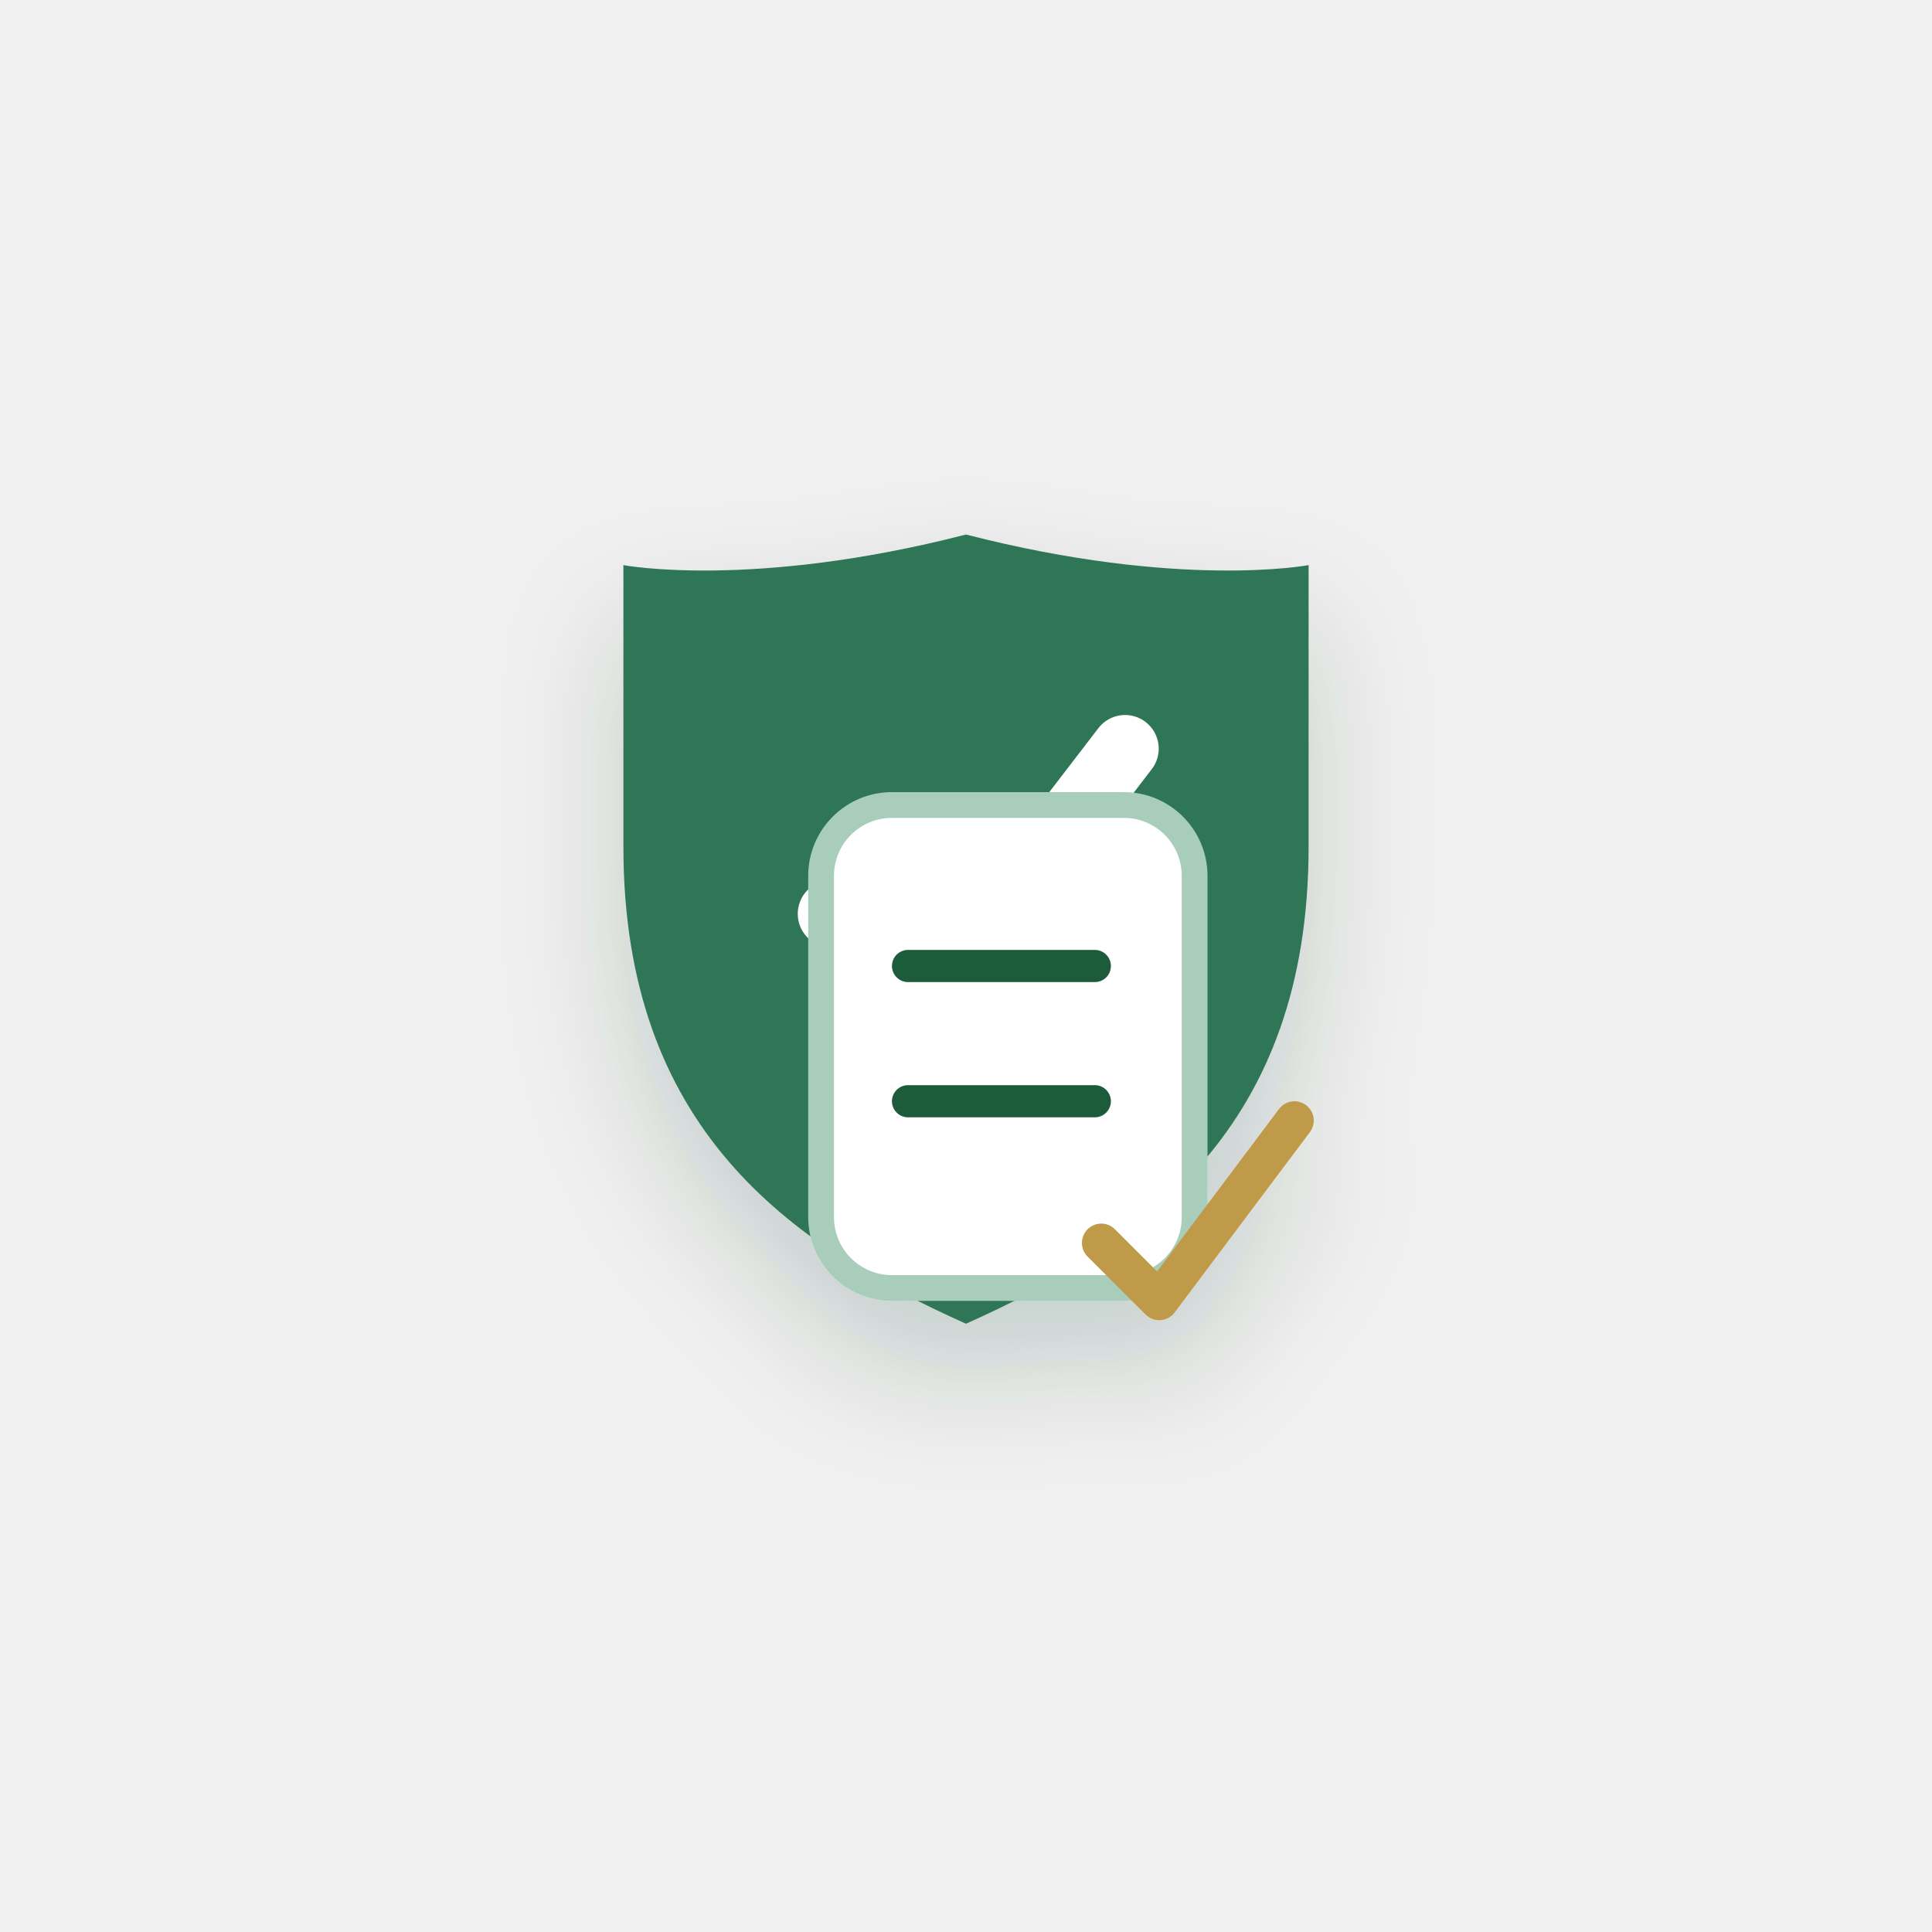
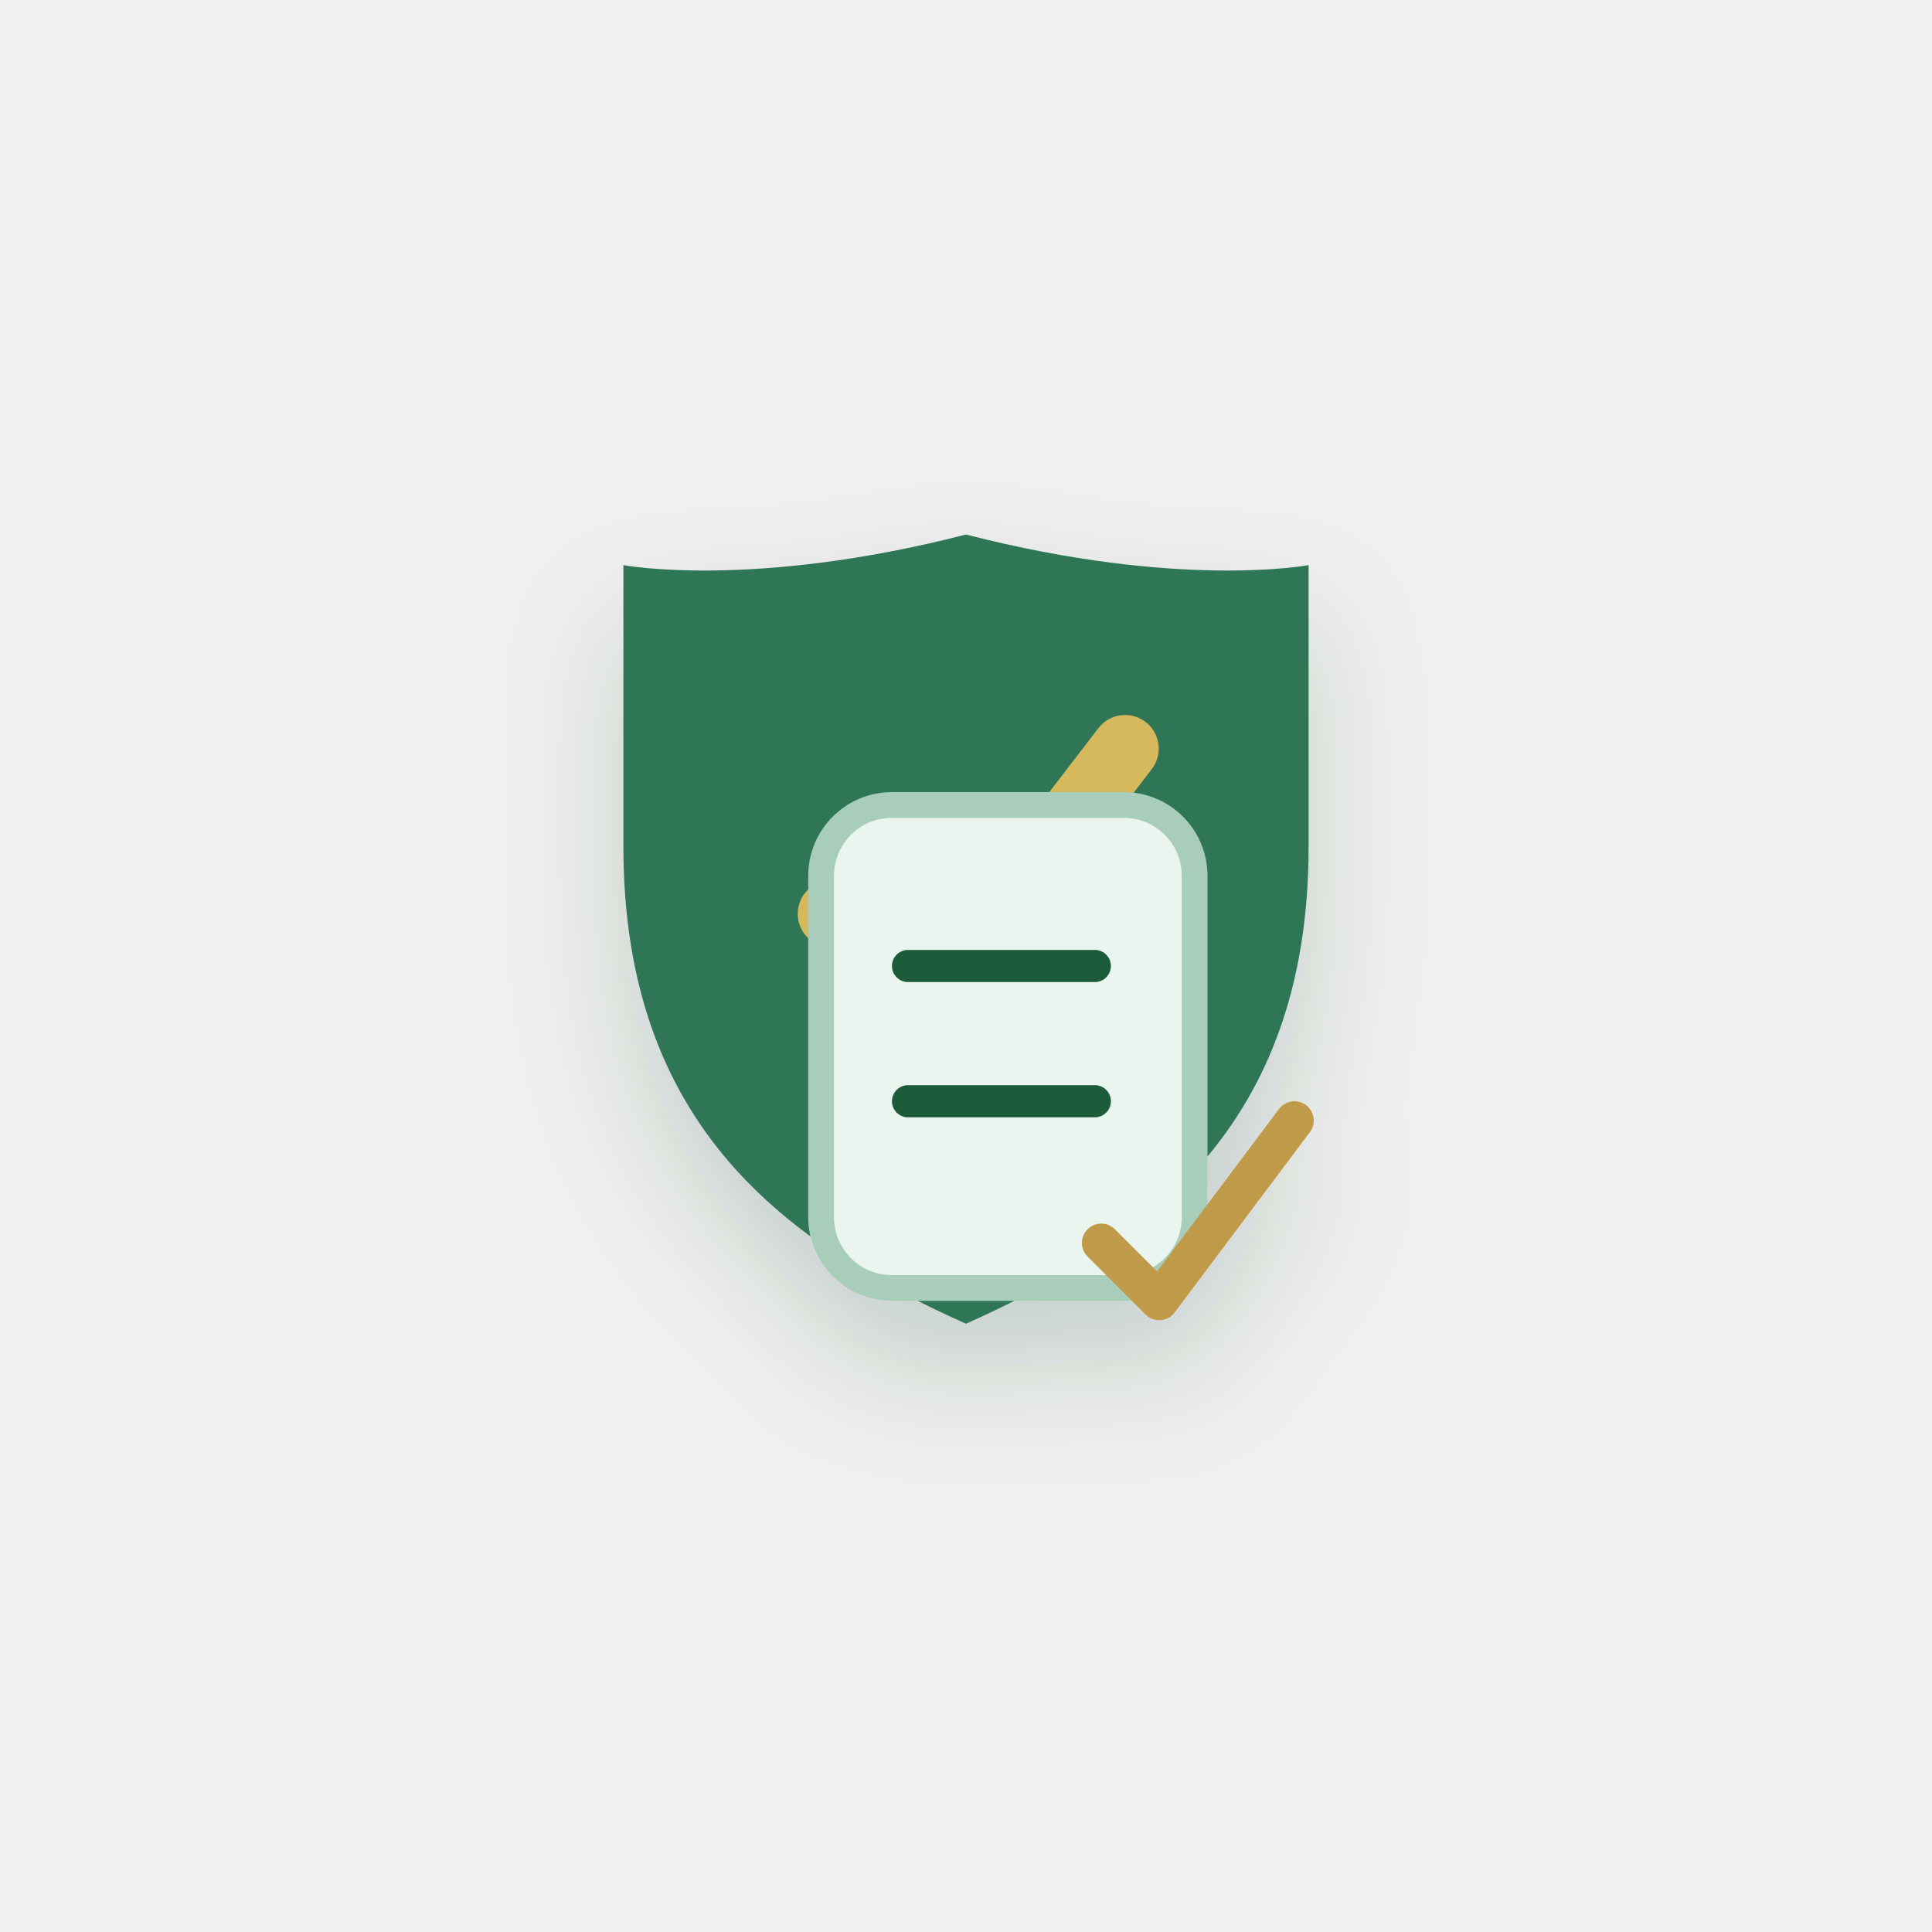
<svg xmlns="http://www.w3.org/2000/svg" width="600" height="600" viewBox="0 0 600 600" fill="none" role="img" aria-labelledby="title-emergency-intro-preparedness-layer">
  <defs>
    <linearGradient id="g-emergency-intro-preparedness-layer" x1="120" y1="100" x2="680" y2="700" gradientUnits="userSpaceOnUse">
      <stop stop-color="#2F7657" />
      <stop offset="1" stop-color="#1F5C3A" />
    </linearGradient>
    <linearGradient id="gold-emergency-intro-preparedness-layer" x1="160" y1="120" x2="680" y2="680" gradientUnits="userSpaceOnUse">
      <stop stop-color="#D6B85D" />
      <stop offset="1" stop-color="#BF9B4A" />
    </linearGradient>
    <linearGradient id="teal-emergency-intro-preparedness-layer" x1="120" y1="180" x2="670" y2="650" gradientUnits="userSpaceOnUse">
      <stop stop-color="#28B4A5" />
      <stop offset="1" stop-color="#159684" />
    </linearGradient>
    <filter id="shadow-emergency-intro-preparedness-layer" x="-20%" y="-20%" width="140%" height="150%" color-interpolation-filters="sRGB">
      <feDropShadow dx="0" dy="18" stdDeviation="18" flood-color="#0B3F2D" flood-opacity="0.18" />
    </filter>
    <filter id="soft-emergency-intro-preparedness-layer" x="-30%" y="-30%" width="160%" height="160%">
      <feGaussianBlur stdDeviation="10" />
    </filter>
  </defs>
  <defs>
    <linearGradient id="g-current" x1="-80" y1="-100" x2="100" y2="130">
      <stop stop-color="#2F7657" />
      <stop offset="1" stop-color="#1F5C3A" />
    </linearGradient>
  </defs>
  <g filter="url(#shadow-emergency-intro-preparedness-layer)">
    <g transform="translate(300 280) scale(0.95)">
      <path d="M0-120c70 18 112 10 112 10v92C112 74 58 112 0 138-58 112-112 74-112-18v-92s42 8 112-10Z" fill="url(#g-emergency-intro-preparedness-layer)" />
-       <path d="M-44 4l30 32L52-50" stroke="white" stroke-width="22" stroke-linecap="round" stroke-linejoin="round" />
+       <path d="M-44 4l30 32L52-50" stroke="#D6B85D" stroke-width="22" stroke-linecap="round" stroke-linejoin="round" />
    </g>
-     <rect x="255" y="250" width="116" height="150" rx="22" fill="white" stroke="#A9CDBB" stroke-width="8" />
+     <rect x="255" y="250" width="116" height="150" rx="22" fill="#EAF5EF" stroke="#A9CDBB" stroke-width="8" />
    <path d="M282 300h58M282 342h58" stroke="#1F5C3A" stroke-width="10" stroke-linecap="round" />
    <path d="M342 386l18 18 42-56" stroke="#BF9B4A" stroke-width="12" stroke-linecap="round" stroke-linejoin="round" />
  </g>
</svg>
